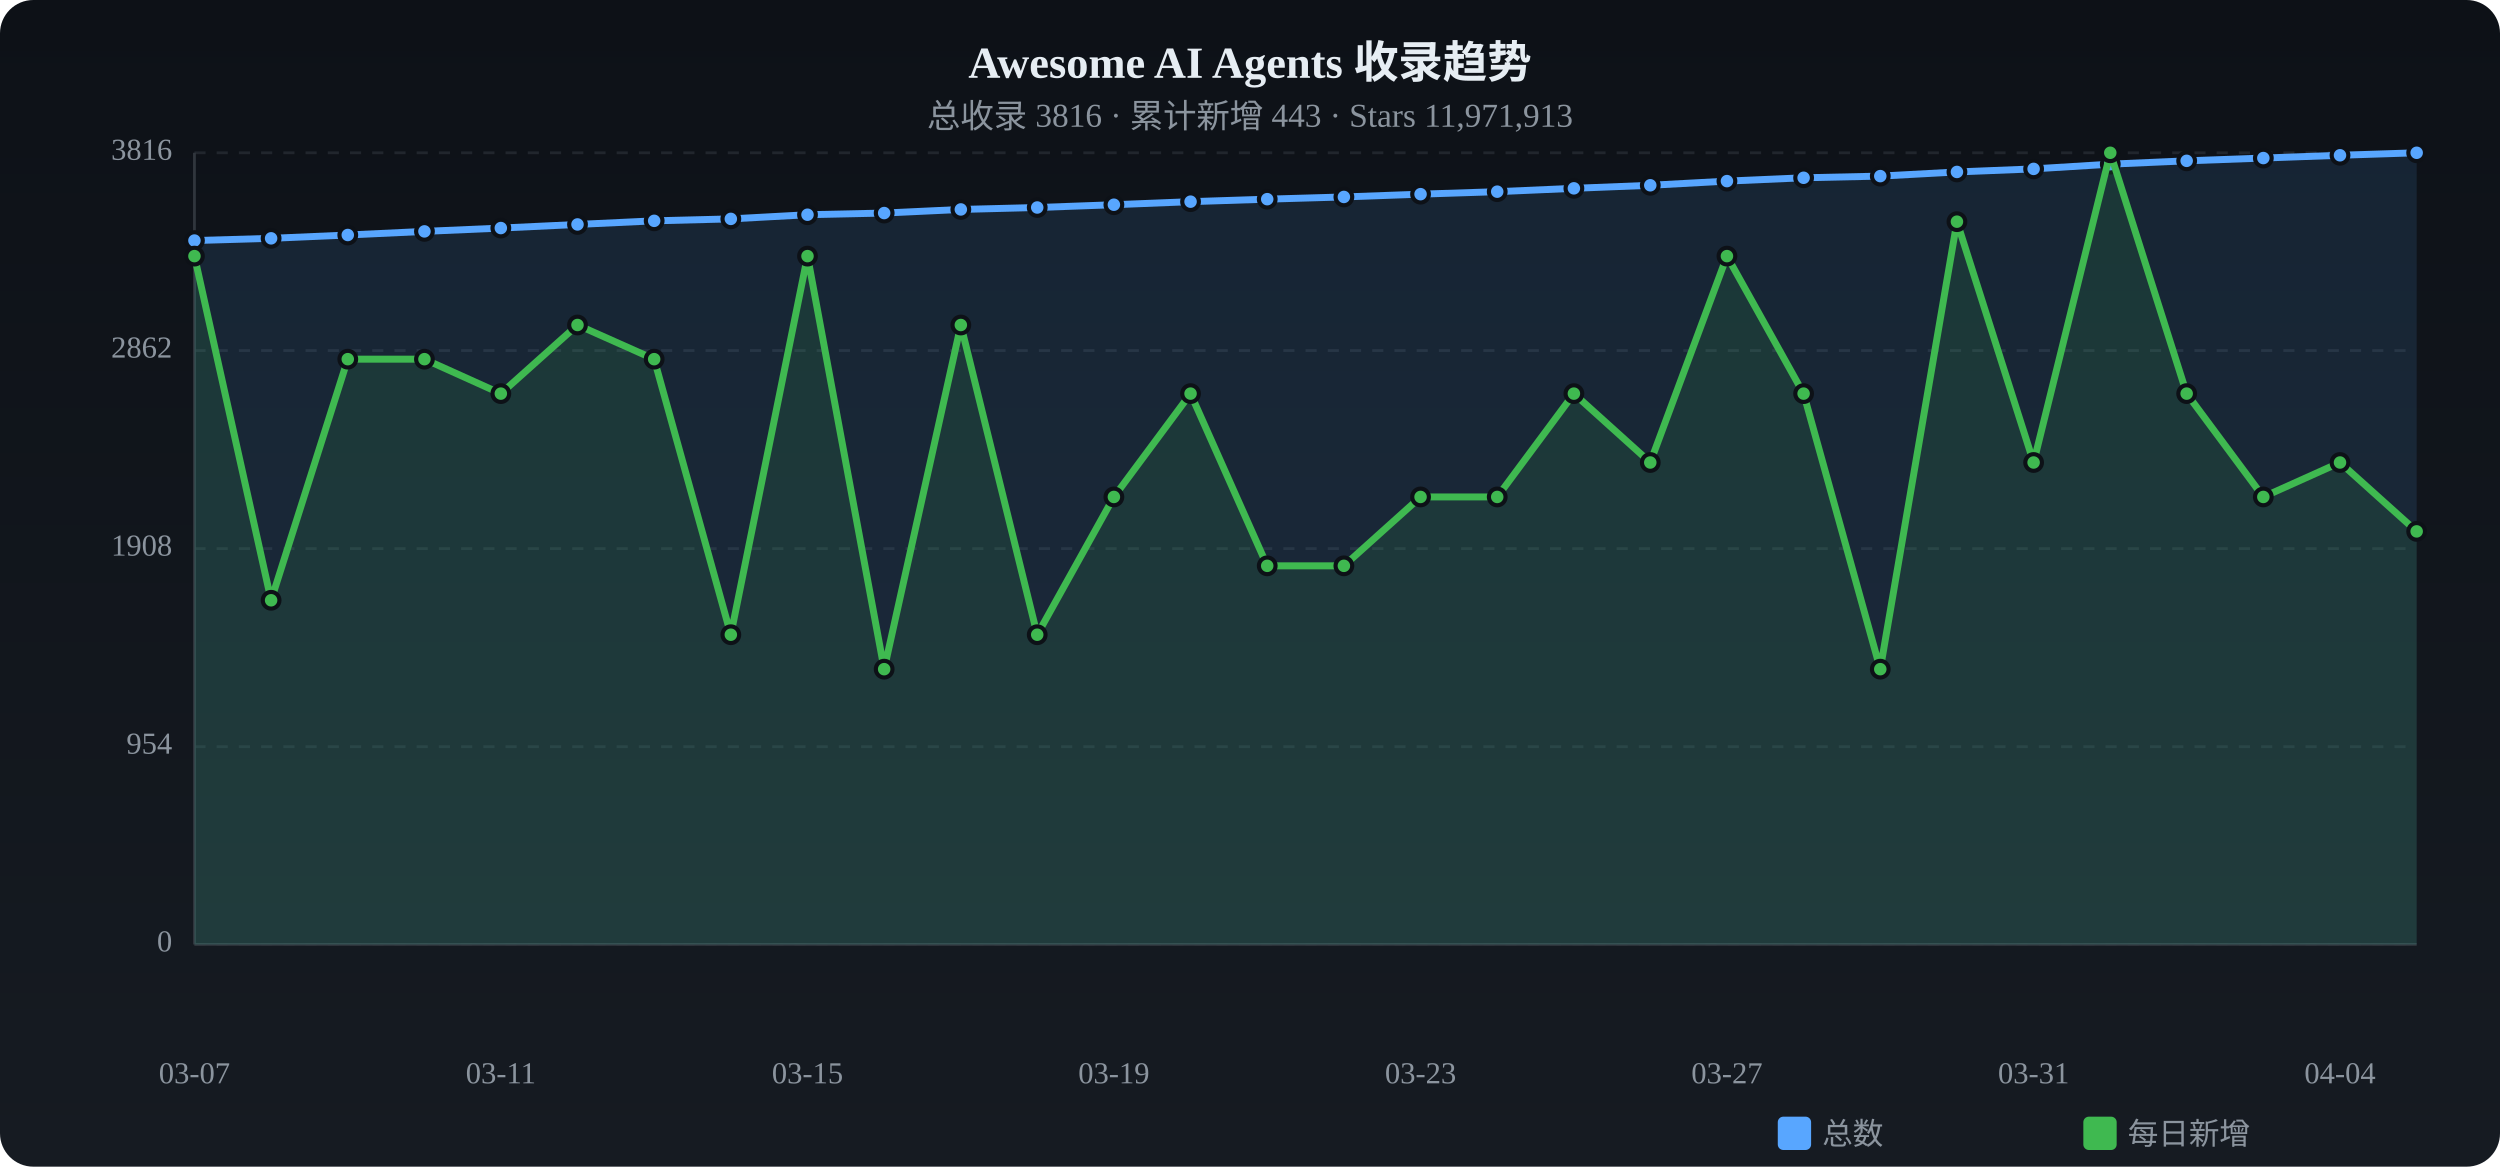
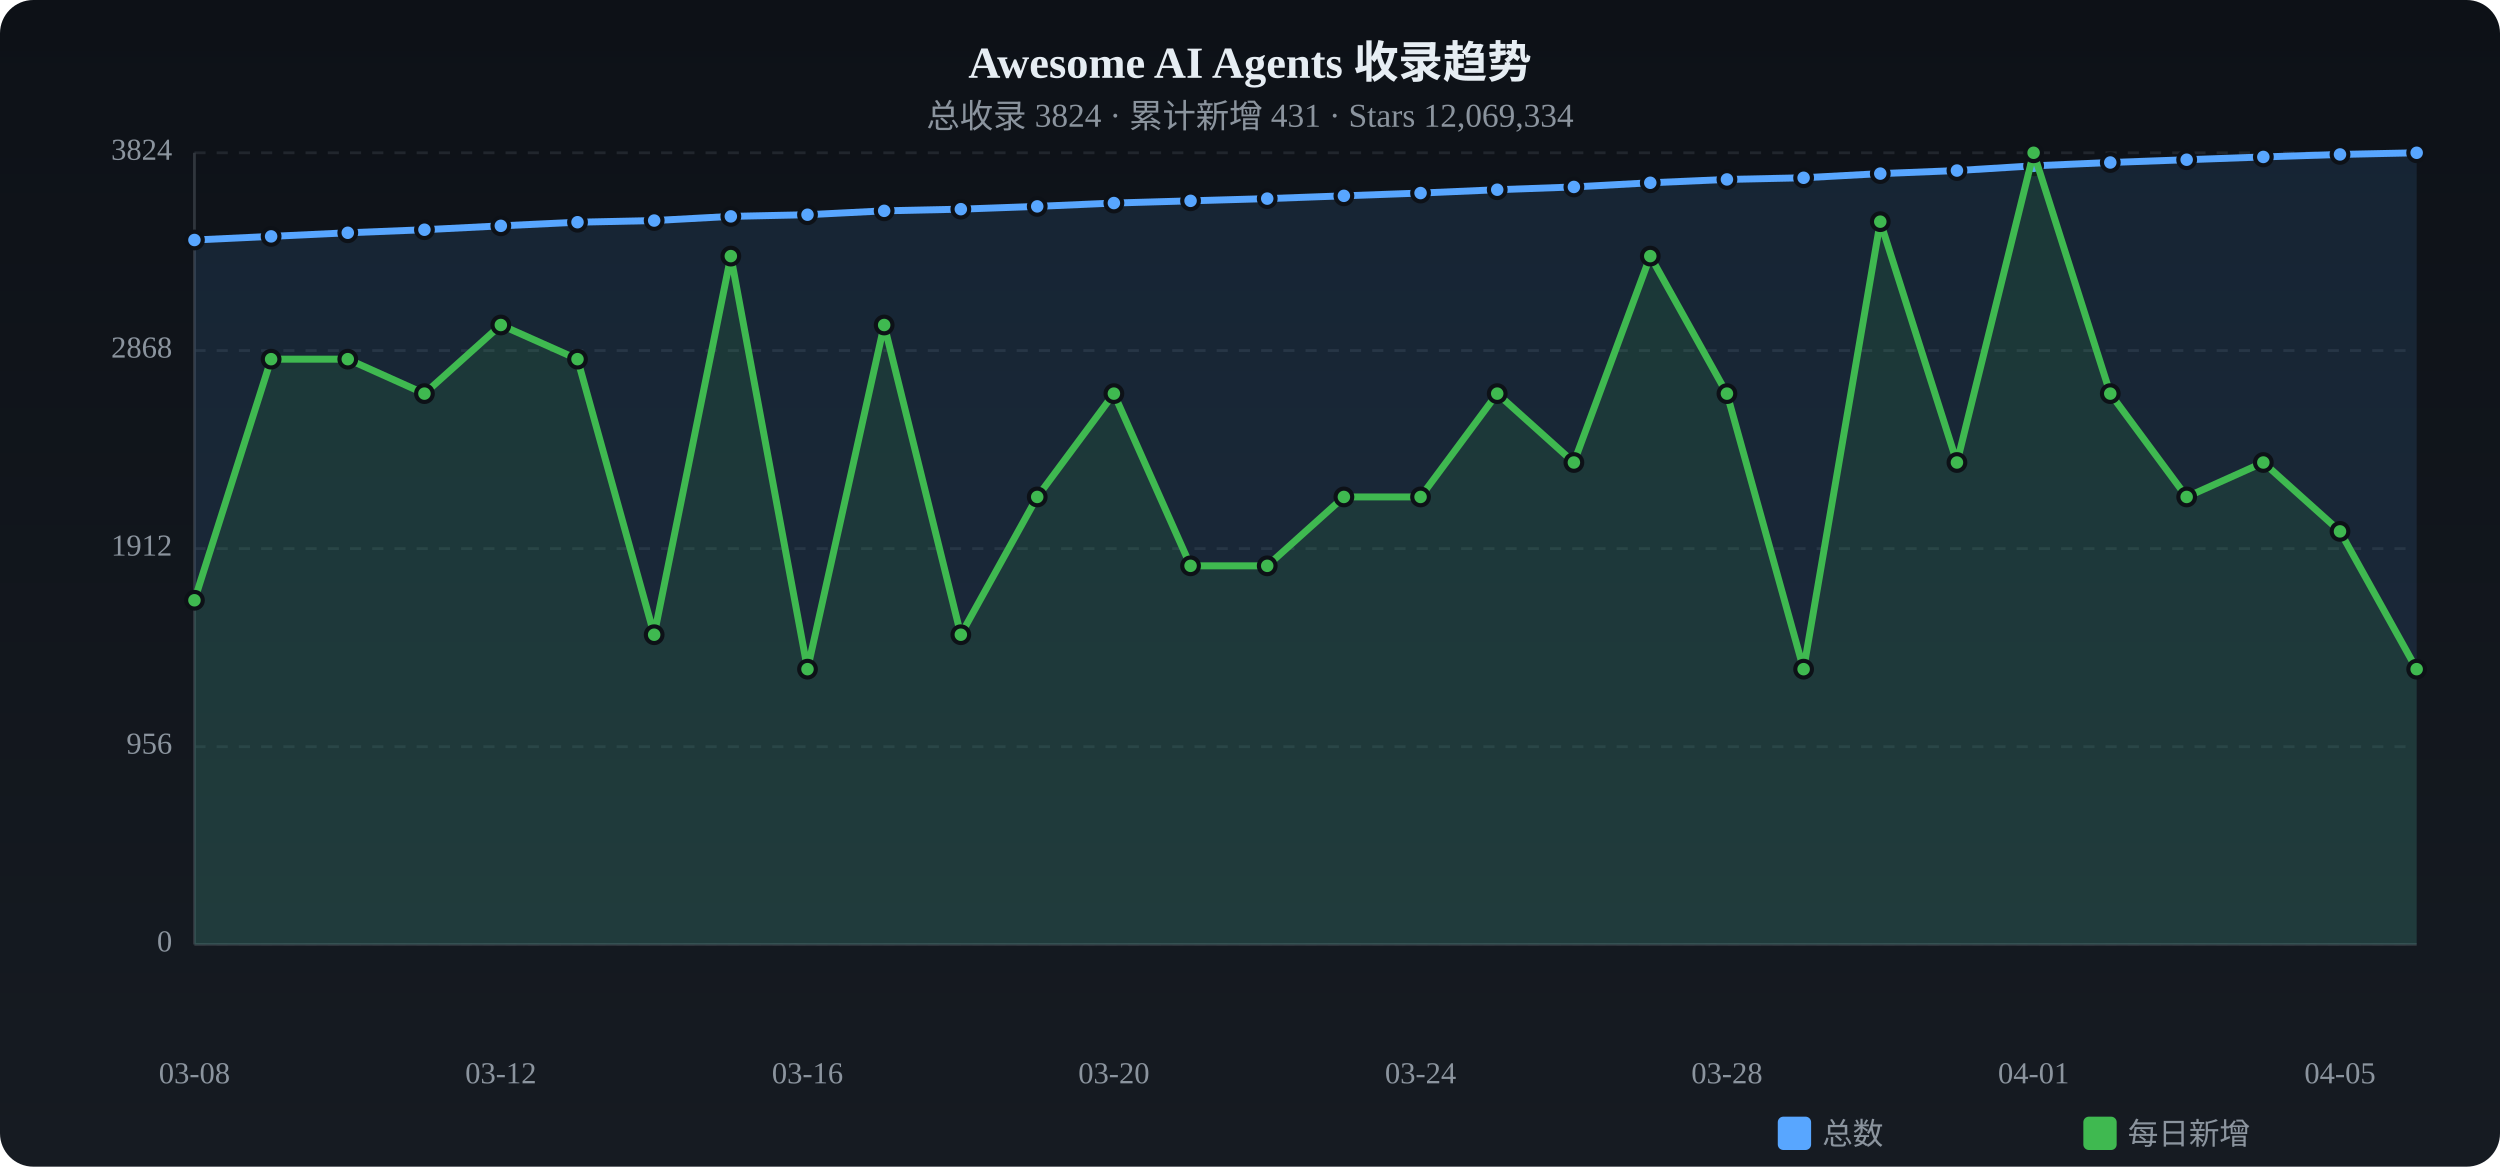
<svg xmlns="http://www.w3.org/2000/svg" viewBox="0 0 900 420" width="900" height="420">
  <defs>
    <linearGradient id="tbg" x1="0%" y1="0%" x2="0%" y2="100%">
      <stop offset="0%" stop-color="#0d1117" />
      <stop offset="100%" stop-color="#161b22" />
    </linearGradient>
  </defs>
  <rect width="900" height="420" rx="12" fill="url(#tbg)" />
  <text x="450.0" y="28" text-anchor="middle" fill="#e6edf3" font-size="16" font-weight="bold">Awesome AI Agents 收录趋势</text>
-   <text x="450.0" y="46" text-anchor="middle" fill="#8b949e" font-size="12">总收录 3816 · 累计新增 443 · Stars 11,971,913</text>
+   <text x="450.0" y="46" text-anchor="middle" fill="#8b949e" font-size="12">总收录 3824 · 累计新增 431 · Stars 12,069,334</text>
  <text x="62" y="340.0" text-anchor="end" fill="#8b949e" font-size="11" dominant-baseline="middle">0</text>
  <line x1="70" y1="340.0" x2="870" y2="340.0" stroke="#21262d" stroke-dasharray="4 4" />
-   <text x="62" y="268.8" text-anchor="end" fill="#8b949e" font-size="11" dominant-baseline="middle">954</text>
+   <text x="62" y="268.8" text-anchor="end" fill="#8b949e" font-size="11" dominant-baseline="middle">956</text>
  <line x1="70" y1="268.8" x2="870" y2="268.8" stroke="#21262d" stroke-dasharray="4 4" />
-   <text x="62" y="197.5" text-anchor="end" fill="#8b949e" font-size="11" dominant-baseline="middle">1908</text>
+   <text x="62" y="197.5" text-anchor="end" fill="#8b949e" font-size="11" dominant-baseline="middle">1912</text>
  <line x1="70" y1="197.5" x2="870" y2="197.5" stroke="#21262d" stroke-dasharray="4 4" />
-   <text x="62" y="126.2" text-anchor="end" fill="#8b949e" font-size="11" dominant-baseline="middle">2862</text>
+   <text x="62" y="126.2" text-anchor="end" fill="#8b949e" font-size="11" dominant-baseline="middle">2868</text>
  <line x1="70" y1="126.2" x2="870" y2="126.2" stroke="#21262d" stroke-dasharray="4 4" />
-   <text x="62" y="55.0" text-anchor="end" fill="#8b949e" font-size="11" dominant-baseline="middle">3816</text>
+   <text x="62" y="55.0" text-anchor="end" fill="#8b949e" font-size="11" dominant-baseline="middle">3824</text>
  <line x1="70" y1="55.0" x2="870" y2="55.0" stroke="#21262d" stroke-dasharray="4 4" />
  <line x1="70" y1="55" x2="70" y2="340" stroke="#30363d" />
  <line x1="70" y1="340" x2="870" y2="340" stroke="#30363d" />
-   <path d="M70.0,86.6 L97.6,85.8 L125.2,84.6 L152.8,83.3 L180.3,82.1 L207.9,80.8 L235.5,79.5 L263.1,78.8 L290.7,77.3 L318.3,76.7 L345.9,75.4 L373.4,74.7 L401.0,73.7 L428.6,72.6 L456.2,71.7 L483.8,70.9 L511.4,69.9 L539.0,69.0 L566.6,67.8 L594.1,66.7 L621.7,65.2 L649.3,64.0 L676.9,63.4 L704.5,61.9 L732.1,60.8 L759.7,59.1 L787.2,57.9 L814.8,56.9 L842.4,55.9 L870.0,55.0 L870.0,340 L70.0,340 Z" fill="#58a6ff" opacity="0.12" />
-   <polyline points="70.0,86.6 97.6,85.8 125.2,84.6 152.8,83.3 180.3,82.1 207.9,80.8 235.5,79.5 263.1,78.8 290.7,77.3 318.3,76.7 345.9,75.4 373.4,74.7 401.0,73.7 428.6,72.6 456.2,71.7 483.8,70.9 511.4,69.9 539.0,69.0 566.6,67.8 594.1,66.7 621.7,65.2 649.3,64.0 676.9,63.4 704.5,61.9 732.1,60.8 759.7,59.1 787.2,57.9 814.8,56.9 842.4,55.9 870.0,55.0" fill="none" stroke="#58a6ff" stroke-width="2.5" stroke-linecap="round" stroke-linejoin="round" />
-   <circle cx="70.0" cy="86.6" r="3" fill="#58a6ff" stroke="#0d1117" stroke-width="1.5" />
-   <circle cx="97.6" cy="85.8" r="3" fill="#58a6ff" stroke="#0d1117" stroke-width="1.5" />
-   <circle cx="125.2" cy="84.6" r="3" fill="#58a6ff" stroke="#0d1117" stroke-width="1.5" />
-   <circle cx="152.8" cy="83.3" r="3" fill="#58a6ff" stroke="#0d1117" stroke-width="1.5" />
-   <circle cx="180.3" cy="82.1" r="3" fill="#58a6ff" stroke="#0d1117" stroke-width="1.5" />
-   <circle cx="207.9" cy="80.8" r="3" fill="#58a6ff" stroke="#0d1117" stroke-width="1.5" />
-   <circle cx="235.5" cy="79.5" r="3" fill="#58a6ff" stroke="#0d1117" stroke-width="1.5" />
-   <circle cx="263.1" cy="78.8" r="3" fill="#58a6ff" stroke="#0d1117" stroke-width="1.5" />
+   <path d="M70.0,86.4 L97.6,85.1 L125.2,83.8 L152.8,82.7 L180.3,81.3 L207.9,80.0 L235.5,79.4 L263.1,77.9 L290.7,77.3 L318.3,75.9 L345.9,75.3 L373.4,74.3 L401.0,73.1 L428.6,72.3 L456.2,71.5 L483.8,70.5 L511.4,69.5 L539.0,68.3 L566.6,67.3 L594.1,65.8 L621.7,64.6 L649.3,64.0 L676.9,62.5 L704.5,61.4 L732.1,59.7 L759.7,58.5 L787.2,57.5 L814.8,56.5 L842.4,55.6 L870.0,55.0 L870.0,340 L70.0,340 Z" fill="#58a6ff" opacity="0.12" />
+   <polyline points="70.0,86.4 97.6,85.1 125.2,83.8 152.8,82.7 180.3,81.3 207.9,80.0 235.5,79.4 263.1,77.9 290.7,77.3 318.3,75.9 345.9,75.3 373.4,74.3 401.0,73.1 428.6,72.3 456.2,71.5 483.8,70.5 511.4,69.5 539.0,68.3 566.6,67.3 594.1,65.8 621.7,64.6 649.3,64.0 676.9,62.5 704.5,61.4 732.1,59.7 759.7,58.5 787.2,57.5 814.8,56.5 842.4,55.6 870.0,55.0" fill="none" stroke="#58a6ff" stroke-width="2.5" stroke-linecap="round" stroke-linejoin="round" />
+   <circle cx="70.0" cy="86.4" r="3" fill="#58a6ff" stroke="#0d1117" stroke-width="1.5" />
+   <circle cx="97.6" cy="85.1" r="3" fill="#58a6ff" stroke="#0d1117" stroke-width="1.5" />
+   <circle cx="125.2" cy="83.8" r="3" fill="#58a6ff" stroke="#0d1117" stroke-width="1.5" />
+   <circle cx="152.8" cy="82.7" r="3" fill="#58a6ff" stroke="#0d1117" stroke-width="1.5" />
+   <circle cx="180.3" cy="81.3" r="3" fill="#58a6ff" stroke="#0d1117" stroke-width="1.5" />
+   <circle cx="207.9" cy="80.0" r="3" fill="#58a6ff" stroke="#0d1117" stroke-width="1.5" />
+   <circle cx="235.5" cy="79.4" r="3" fill="#58a6ff" stroke="#0d1117" stroke-width="1.5" />
+   <circle cx="263.1" cy="77.9" r="3" fill="#58a6ff" stroke="#0d1117" stroke-width="1.5" />
  <circle cx="290.7" cy="77.3" r="3" fill="#58a6ff" stroke="#0d1117" stroke-width="1.5" />
-   <circle cx="318.3" cy="76.7" r="3" fill="#58a6ff" stroke="#0d1117" stroke-width="1.5" />
-   <circle cx="345.9" cy="75.4" r="3" fill="#58a6ff" stroke="#0d1117" stroke-width="1.5" />
-   <circle cx="373.4" cy="74.7" r="3" fill="#58a6ff" stroke="#0d1117" stroke-width="1.5" />
-   <circle cx="401.0" cy="73.7" r="3" fill="#58a6ff" stroke="#0d1117" stroke-width="1.5" />
-   <circle cx="428.6" cy="72.6" r="3" fill="#58a6ff" stroke="#0d1117" stroke-width="1.5" />
-   <circle cx="456.2" cy="71.7" r="3" fill="#58a6ff" stroke="#0d1117" stroke-width="1.5" />
-   <circle cx="483.8" cy="70.9" r="3" fill="#58a6ff" stroke="#0d1117" stroke-width="1.5" />
-   <circle cx="511.4" cy="69.9" r="3" fill="#58a6ff" stroke="#0d1117" stroke-width="1.5" />
-   <circle cx="539.0" cy="69.0" r="3" fill="#58a6ff" stroke="#0d1117" stroke-width="1.5" />
-   <circle cx="566.6" cy="67.8" r="3" fill="#58a6ff" stroke="#0d1117" stroke-width="1.5" />
-   <circle cx="594.1" cy="66.7" r="3" fill="#58a6ff" stroke="#0d1117" stroke-width="1.5" />
-   <circle cx="621.7" cy="65.2" r="3" fill="#58a6ff" stroke="#0d1117" stroke-width="1.5" />
+   <circle cx="318.3" cy="75.9" r="3" fill="#58a6ff" stroke="#0d1117" stroke-width="1.5" />
+   <circle cx="345.9" cy="75.3" r="3" fill="#58a6ff" stroke="#0d1117" stroke-width="1.5" />
+   <circle cx="373.4" cy="74.3" r="3" fill="#58a6ff" stroke="#0d1117" stroke-width="1.5" />
+   <circle cx="401.0" cy="73.1" r="3" fill="#58a6ff" stroke="#0d1117" stroke-width="1.5" />
+   <circle cx="428.6" cy="72.3" r="3" fill="#58a6ff" stroke="#0d1117" stroke-width="1.5" />
+   <circle cx="456.2" cy="71.5" r="3" fill="#58a6ff" stroke="#0d1117" stroke-width="1.5" />
+   <circle cx="483.8" cy="70.5" r="3" fill="#58a6ff" stroke="#0d1117" stroke-width="1.5" />
+   <circle cx="511.4" cy="69.5" r="3" fill="#58a6ff" stroke="#0d1117" stroke-width="1.5" />
+   <circle cx="539.0" cy="68.3" r="3" fill="#58a6ff" stroke="#0d1117" stroke-width="1.5" />
+   <circle cx="566.6" cy="67.3" r="3" fill="#58a6ff" stroke="#0d1117" stroke-width="1.5" />
+   <circle cx="594.1" cy="65.8" r="3" fill="#58a6ff" stroke="#0d1117" stroke-width="1.5" />
+   <circle cx="621.7" cy="64.6" r="3" fill="#58a6ff" stroke="#0d1117" stroke-width="1.5" />
  <circle cx="649.3" cy="64.0" r="3" fill="#58a6ff" stroke="#0d1117" stroke-width="1.5" />
-   <circle cx="676.9" cy="63.4" r="3" fill="#58a6ff" stroke="#0d1117" stroke-width="1.5" />
-   <circle cx="704.5" cy="61.9" r="3" fill="#58a6ff" stroke="#0d1117" stroke-width="1.5" />
-   <circle cx="732.1" cy="60.8" r="3" fill="#58a6ff" stroke="#0d1117" stroke-width="1.5" />
-   <circle cx="759.7" cy="59.1" r="3" fill="#58a6ff" stroke="#0d1117" stroke-width="1.5" />
-   <circle cx="787.2" cy="57.9" r="3" fill="#58a6ff" stroke="#0d1117" stroke-width="1.5" />
-   <circle cx="814.8" cy="56.9" r="3" fill="#58a6ff" stroke="#0d1117" stroke-width="1.5" />
-   <circle cx="842.4" cy="55.9" r="3" fill="#58a6ff" stroke="#0d1117" stroke-width="1.5" />
+   <circle cx="676.9" cy="62.5" r="3" fill="#58a6ff" stroke="#0d1117" stroke-width="1.5" />
+   <circle cx="704.5" cy="61.4" r="3" fill="#58a6ff" stroke="#0d1117" stroke-width="1.5" />
+   <circle cx="732.1" cy="59.7" r="3" fill="#58a6ff" stroke="#0d1117" stroke-width="1.5" />
+   <circle cx="759.7" cy="58.5" r="3" fill="#58a6ff" stroke="#0d1117" stroke-width="1.5" />
+   <circle cx="787.2" cy="57.5" r="3" fill="#58a6ff" stroke="#0d1117" stroke-width="1.5" />
+   <circle cx="814.8" cy="56.5" r="3" fill="#58a6ff" stroke="#0d1117" stroke-width="1.5" />
+   <circle cx="842.4" cy="55.6" r="3" fill="#58a6ff" stroke="#0d1117" stroke-width="1.5" />
  <circle cx="870.0" cy="55.0" r="3" fill="#58a6ff" stroke="#0d1117" stroke-width="1.5" />
-   <path d="M70.0,92.2 L97.6,216.1 L125.2,129.3 L152.8,129.3 L180.3,141.7 L207.9,117.0 L235.5,129.3 L263.1,228.5 L290.7,92.2 L318.3,240.9 L345.9,117.0 L373.4,228.5 L401.0,178.9 L428.6,141.7 L456.2,203.7 L483.8,203.7 L511.4,178.9 L539.0,178.9 L566.6,141.7 L594.1,166.5 L621.7,92.2 L649.3,141.7 L676.9,240.9 L704.5,79.8 L732.1,166.5 L759.7,55.0 L787.2,141.7 L814.8,178.9 L842.4,166.5 L870.0,191.3 L870.0,340 L70.0,340 Z" fill="#3fb950" opacity="0.12" />
-   <polyline points="70.0,92.2 97.6,216.1 125.2,129.3 152.8,129.3 180.3,141.7 207.9,117.0 235.5,129.3 263.1,228.5 290.7,92.2 318.3,240.9 345.9,117.0 373.4,228.5 401.0,178.9 428.6,141.7 456.2,203.7 483.8,203.7 511.4,178.9 539.0,178.9 566.6,141.7 594.1,166.5 621.7,92.2 649.3,141.7 676.9,240.9 704.5,79.8 732.1,166.5 759.7,55.0 787.2,141.7 814.8,178.9 842.4,166.5 870.0,191.3" fill="none" stroke="#3fb950" stroke-width="2.5" stroke-linecap="round" stroke-linejoin="round" />
-   <circle cx="70.0" cy="92.2" r="3" fill="#3fb950" stroke="#0d1117" stroke-width="1.5" />
-   <circle cx="97.6" cy="216.1" r="3" fill="#3fb950" stroke="#0d1117" stroke-width="1.5" />
+   <path d="M70.0,216.1 L97.6,129.3 L125.2,129.3 L152.8,141.7 L180.3,117.0 L207.9,129.3 L235.5,228.5 L263.1,92.2 L290.7,240.9 L318.3,117.0 L345.9,228.5 L373.4,178.9 L401.0,141.7 L428.6,203.7 L456.2,203.7 L483.8,178.9 L511.4,178.9 L539.0,141.7 L566.6,166.5 L594.1,92.2 L621.7,141.7 L649.3,240.9 L676.9,79.8 L704.5,166.5 L732.1,55.0 L759.7,141.7 L787.2,178.9 L814.8,166.5 L842.4,191.3 L870.0,240.9 L870.0,340 L70.0,340 Z" fill="#3fb950" opacity="0.12" />
+   <polyline points="70.0,216.1 97.6,129.3 125.2,129.3 152.8,141.7 180.3,117.0 207.9,129.3 235.5,228.5 263.1,92.2 290.7,240.9 318.3,117.0 345.9,228.5 373.4,178.9 401.0,141.7 428.6,203.7 456.2,203.7 483.8,178.9 511.4,178.9 539.0,141.7 566.6,166.5 594.1,92.2 621.7,141.7 649.3,240.9 676.9,79.8 704.5,166.5 732.1,55.0 759.7,141.7 787.2,178.9 814.8,166.5 842.4,191.3 870.0,240.9" fill="none" stroke="#3fb950" stroke-width="2.5" stroke-linecap="round" stroke-linejoin="round" />
+   <circle cx="70.0" cy="216.1" r="3" fill="#3fb950" stroke="#0d1117" stroke-width="1.5" />
+   <circle cx="97.6" cy="129.3" r="3" fill="#3fb950" stroke="#0d1117" stroke-width="1.5" />
  <circle cx="125.2" cy="129.3" r="3" fill="#3fb950" stroke="#0d1117" stroke-width="1.5" />
-   <circle cx="152.8" cy="129.3" r="3" fill="#3fb950" stroke="#0d1117" stroke-width="1.5" />
-   <circle cx="180.3" cy="141.7" r="3" fill="#3fb950" stroke="#0d1117" stroke-width="1.5" />
-   <circle cx="207.9" cy="117.0" r="3" fill="#3fb950" stroke="#0d1117" stroke-width="1.5" />
-   <circle cx="235.5" cy="129.3" r="3" fill="#3fb950" stroke="#0d1117" stroke-width="1.5" />
-   <circle cx="263.1" cy="228.5" r="3" fill="#3fb950" stroke="#0d1117" stroke-width="1.5" />
-   <circle cx="290.7" cy="92.2" r="3" fill="#3fb950" stroke="#0d1117" stroke-width="1.5" />
-   <circle cx="318.3" cy="240.9" r="3" fill="#3fb950" stroke="#0d1117" stroke-width="1.5" />
-   <circle cx="345.9" cy="117.0" r="3" fill="#3fb950" stroke="#0d1117" stroke-width="1.5" />
-   <circle cx="373.4" cy="228.5" r="3" fill="#3fb950" stroke="#0d1117" stroke-width="1.5" />
-   <circle cx="401.0" cy="178.9" r="3" fill="#3fb950" stroke="#0d1117" stroke-width="1.5" />
-   <circle cx="428.6" cy="141.7" r="3" fill="#3fb950" stroke="#0d1117" stroke-width="1.5" />
+   <circle cx="152.8" cy="141.7" r="3" fill="#3fb950" stroke="#0d1117" stroke-width="1.5" />
+   <circle cx="180.3" cy="117.0" r="3" fill="#3fb950" stroke="#0d1117" stroke-width="1.5" />
+   <circle cx="207.9" cy="129.3" r="3" fill="#3fb950" stroke="#0d1117" stroke-width="1.5" />
+   <circle cx="235.5" cy="228.5" r="3" fill="#3fb950" stroke="#0d1117" stroke-width="1.5" />
+   <circle cx="263.1" cy="92.2" r="3" fill="#3fb950" stroke="#0d1117" stroke-width="1.5" />
+   <circle cx="290.7" cy="240.9" r="3" fill="#3fb950" stroke="#0d1117" stroke-width="1.5" />
+   <circle cx="318.3" cy="117.0" r="3" fill="#3fb950" stroke="#0d1117" stroke-width="1.5" />
+   <circle cx="345.9" cy="228.5" r="3" fill="#3fb950" stroke="#0d1117" stroke-width="1.5" />
+   <circle cx="373.4" cy="178.9" r="3" fill="#3fb950" stroke="#0d1117" stroke-width="1.5" />
+   <circle cx="401.0" cy="141.7" r="3" fill="#3fb950" stroke="#0d1117" stroke-width="1.5" />
+   <circle cx="428.6" cy="203.7" r="3" fill="#3fb950" stroke="#0d1117" stroke-width="1.5" />
  <circle cx="456.2" cy="203.7" r="3" fill="#3fb950" stroke="#0d1117" stroke-width="1.5" />
-   <circle cx="483.8" cy="203.7" r="3" fill="#3fb950" stroke="#0d1117" stroke-width="1.5" />
+   <circle cx="483.8" cy="178.9" r="3" fill="#3fb950" stroke="#0d1117" stroke-width="1.5" />
  <circle cx="511.4" cy="178.9" r="3" fill="#3fb950" stroke="#0d1117" stroke-width="1.5" />
-   <circle cx="539.0" cy="178.9" r="3" fill="#3fb950" stroke="#0d1117" stroke-width="1.5" />
-   <circle cx="566.6" cy="141.7" r="3" fill="#3fb950" stroke="#0d1117" stroke-width="1.5" />
-   <circle cx="594.1" cy="166.5" r="3" fill="#3fb950" stroke="#0d1117" stroke-width="1.5" />
-   <circle cx="621.7" cy="92.2" r="3" fill="#3fb950" stroke="#0d1117" stroke-width="1.5" />
-   <circle cx="649.3" cy="141.7" r="3" fill="#3fb950" stroke="#0d1117" stroke-width="1.5" />
-   <circle cx="676.9" cy="240.9" r="3" fill="#3fb950" stroke="#0d1117" stroke-width="1.5" />
-   <circle cx="704.5" cy="79.8" r="3" fill="#3fb950" stroke="#0d1117" stroke-width="1.5" />
-   <circle cx="732.1" cy="166.5" r="3" fill="#3fb950" stroke="#0d1117" stroke-width="1.5" />
-   <circle cx="759.7" cy="55.0" r="3" fill="#3fb950" stroke="#0d1117" stroke-width="1.5" />
-   <circle cx="787.2" cy="141.7" r="3" fill="#3fb950" stroke="#0d1117" stroke-width="1.5" />
-   <circle cx="814.8" cy="178.9" r="3" fill="#3fb950" stroke="#0d1117" stroke-width="1.5" />
-   <circle cx="842.4" cy="166.5" r="3" fill="#3fb950" stroke="#0d1117" stroke-width="1.5" />
-   <circle cx="870.0" cy="191.3" r="3" fill="#3fb950" stroke="#0d1117" stroke-width="1.5" />
-   <text x="70.0" y="390" text-anchor="middle" fill="#8b949e" font-size="11">03-07</text>
-   <text x="180.3" y="390" text-anchor="middle" fill="#8b949e" font-size="11">03-11</text>
-   <text x="290.7" y="390" text-anchor="middle" fill="#8b949e" font-size="11">03-15</text>
-   <text x="401.0" y="390" text-anchor="middle" fill="#8b949e" font-size="11">03-19</text>
-   <text x="511.4" y="390" text-anchor="middle" fill="#8b949e" font-size="11">03-23</text>
-   <text x="621.7" y="390" text-anchor="middle" fill="#8b949e" font-size="11">03-27</text>
-   <text x="732.1" y="390" text-anchor="middle" fill="#8b949e" font-size="11">03-31</text>
-   <text x="842.4" y="390" text-anchor="middle" fill="#8b949e" font-size="11">04-04</text>
+   <circle cx="539.0" cy="141.7" r="3" fill="#3fb950" stroke="#0d1117" stroke-width="1.5" />
+   <circle cx="566.6" cy="166.5" r="3" fill="#3fb950" stroke="#0d1117" stroke-width="1.5" />
+   <circle cx="594.1" cy="92.2" r="3" fill="#3fb950" stroke="#0d1117" stroke-width="1.5" />
+   <circle cx="621.7" cy="141.7" r="3" fill="#3fb950" stroke="#0d1117" stroke-width="1.5" />
+   <circle cx="649.3" cy="240.9" r="3" fill="#3fb950" stroke="#0d1117" stroke-width="1.5" />
+   <circle cx="676.9" cy="79.8" r="3" fill="#3fb950" stroke="#0d1117" stroke-width="1.5" />
+   <circle cx="704.5" cy="166.5" r="3" fill="#3fb950" stroke="#0d1117" stroke-width="1.5" />
+   <circle cx="732.1" cy="55.0" r="3" fill="#3fb950" stroke="#0d1117" stroke-width="1.5" />
+   <circle cx="759.7" cy="141.7" r="3" fill="#3fb950" stroke="#0d1117" stroke-width="1.5" />
+   <circle cx="787.2" cy="178.9" r="3" fill="#3fb950" stroke="#0d1117" stroke-width="1.5" />
+   <circle cx="814.8" cy="166.5" r="3" fill="#3fb950" stroke="#0d1117" stroke-width="1.5" />
+   <circle cx="842.4" cy="191.3" r="3" fill="#3fb950" stroke="#0d1117" stroke-width="1.5" />
+   <circle cx="870.0" cy="240.9" r="3" fill="#3fb950" stroke="#0d1117" stroke-width="1.5" />
+   <text x="70.0" y="390" text-anchor="middle" fill="#8b949e" font-size="11">03-08</text>
+   <text x="180.3" y="390" text-anchor="middle" fill="#8b949e" font-size="11">03-12</text>
+   <text x="290.7" y="390" text-anchor="middle" fill="#8b949e" font-size="11">03-16</text>
+   <text x="401.0" y="390" text-anchor="middle" fill="#8b949e" font-size="11">03-20</text>
+   <text x="511.4" y="390" text-anchor="middle" fill="#8b949e" font-size="11">03-24</text>
+   <text x="621.7" y="390" text-anchor="middle" fill="#8b949e" font-size="11">03-28</text>
+   <text x="732.1" y="390" text-anchor="middle" fill="#8b949e" font-size="11">04-01</text>
+   <text x="842.4" y="390" text-anchor="middle" fill="#8b949e" font-size="11">04-05</text>
  <rect x="640" y="402" width="12" height="12" rx="2" fill="#58a6ff" />
  <text x="656" y="412" fill="#8b949e" font-size="11">总数</text>
  <rect x="750" y="402" width="12" height="12" rx="2" fill="#3fb950" />
  <text x="766" y="412" fill="#8b949e" font-size="11">每日新增</text>
</svg>
